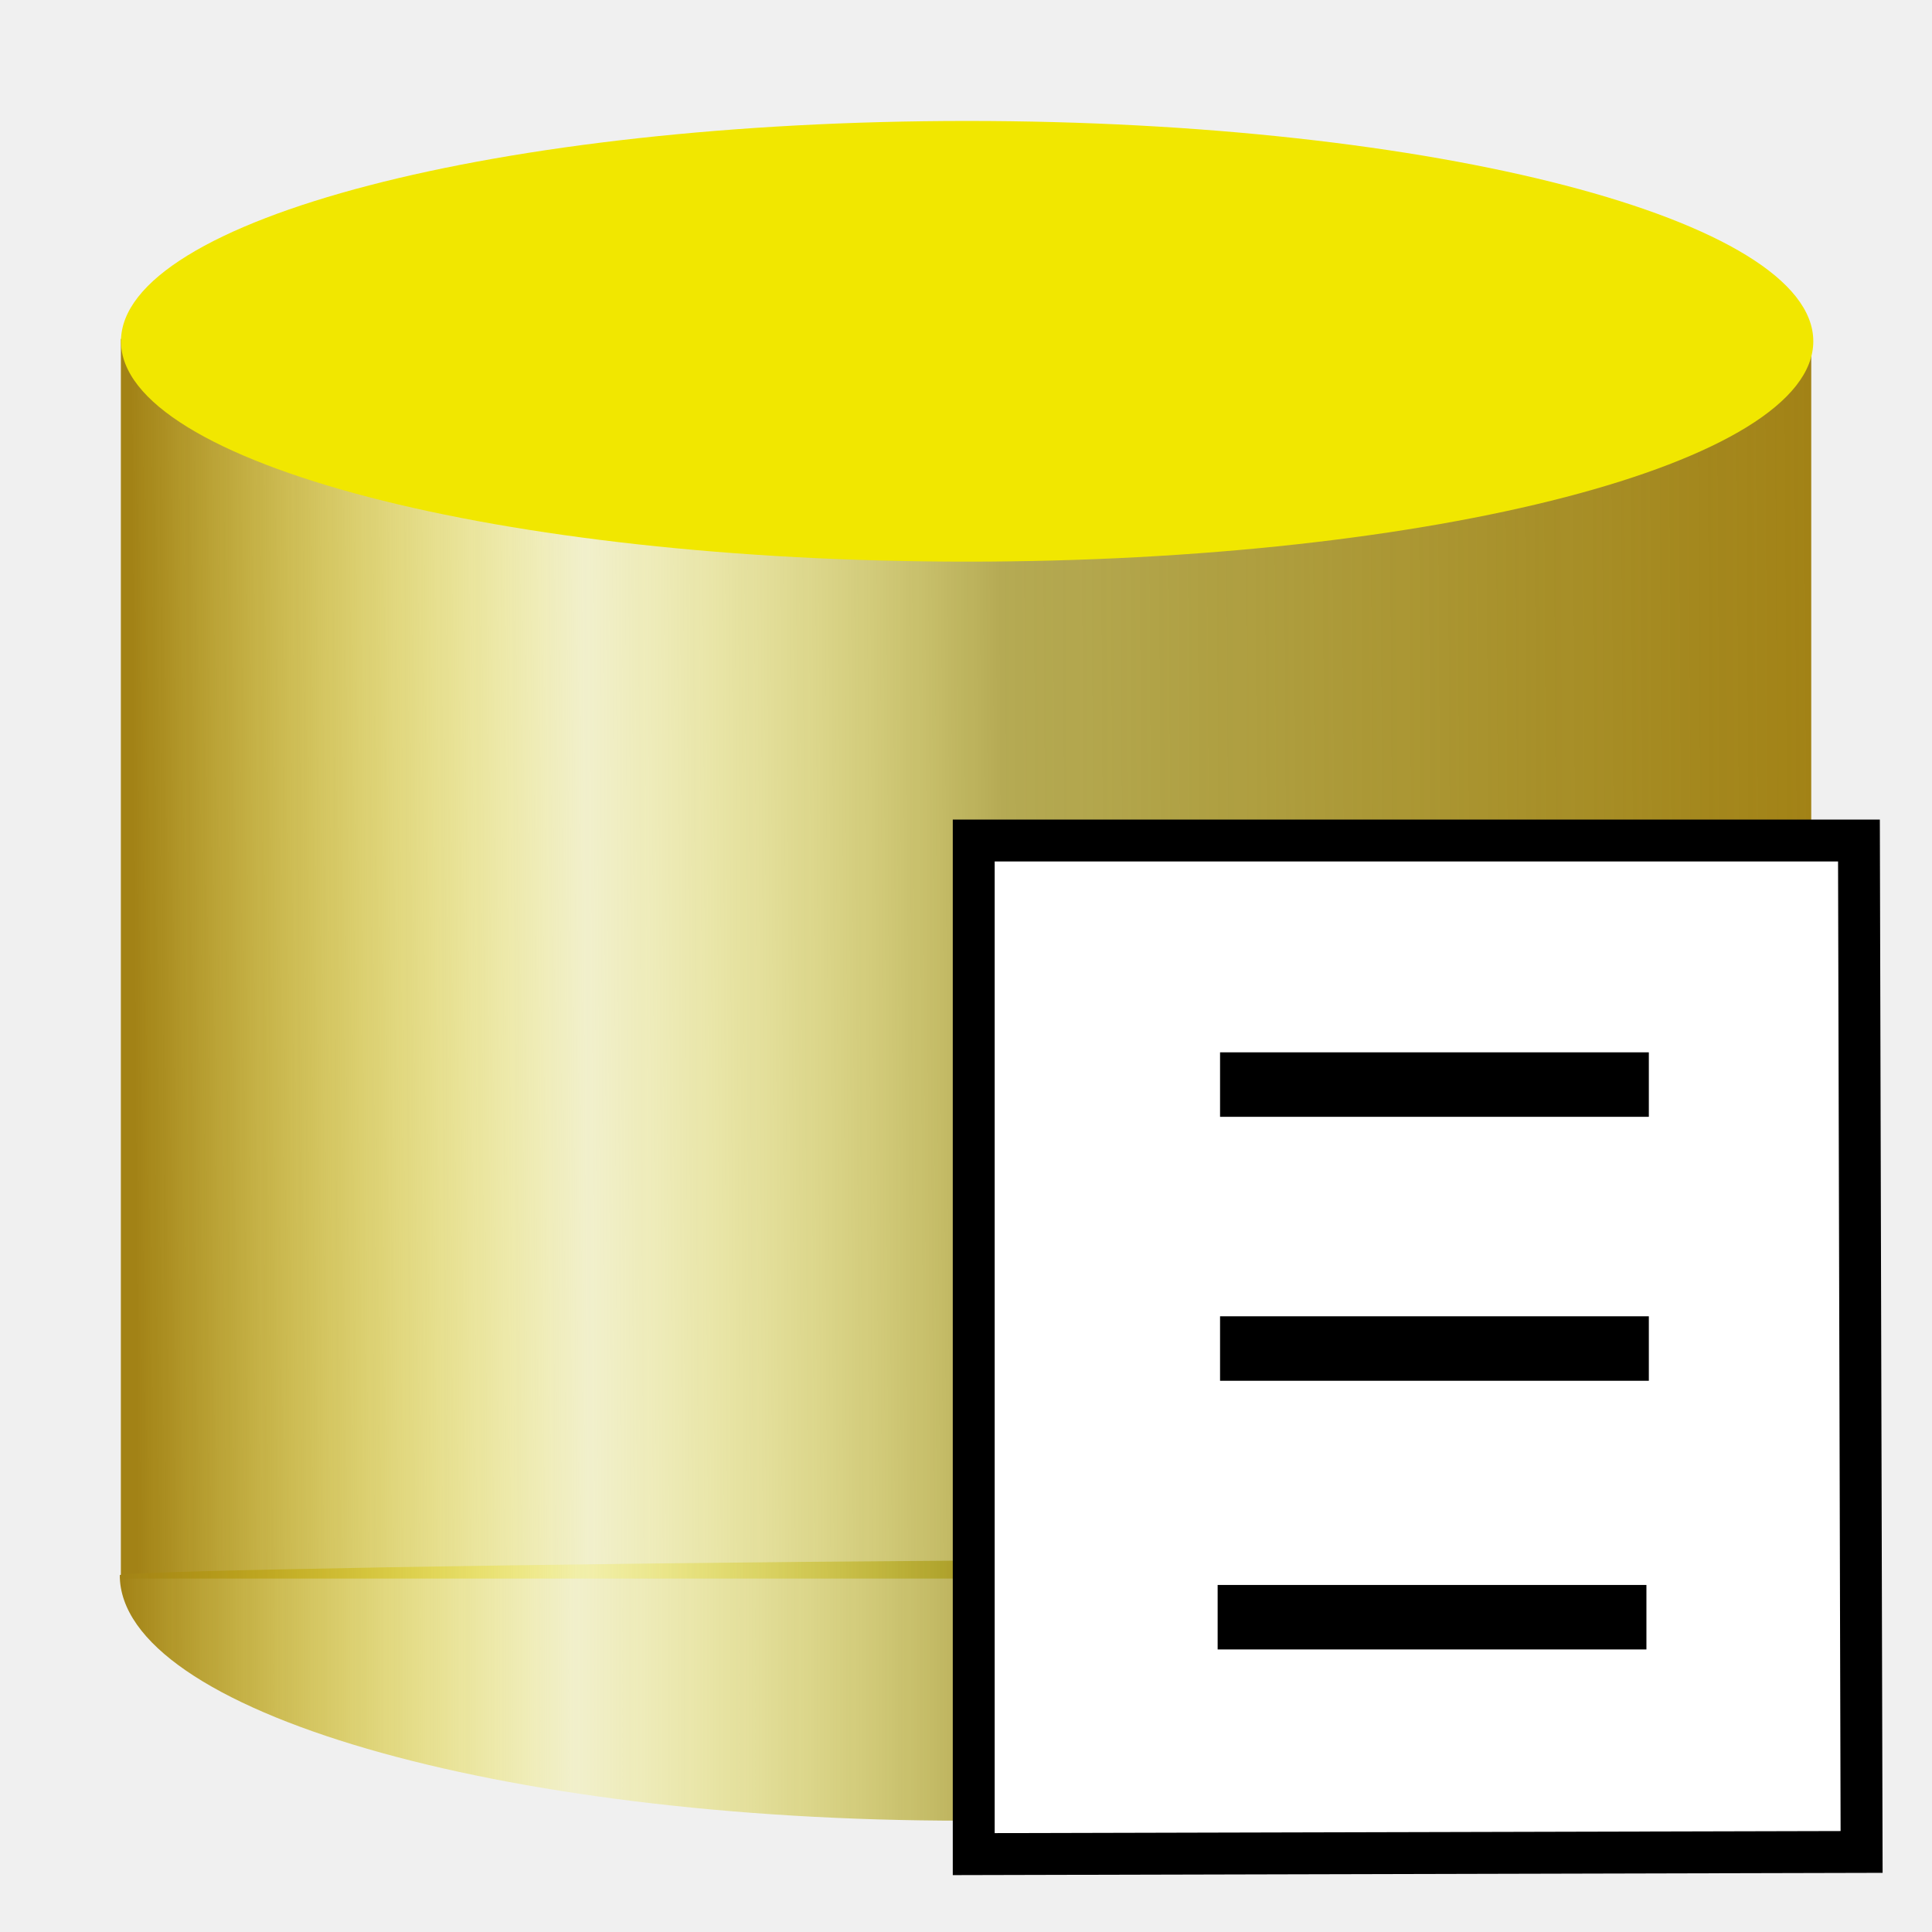
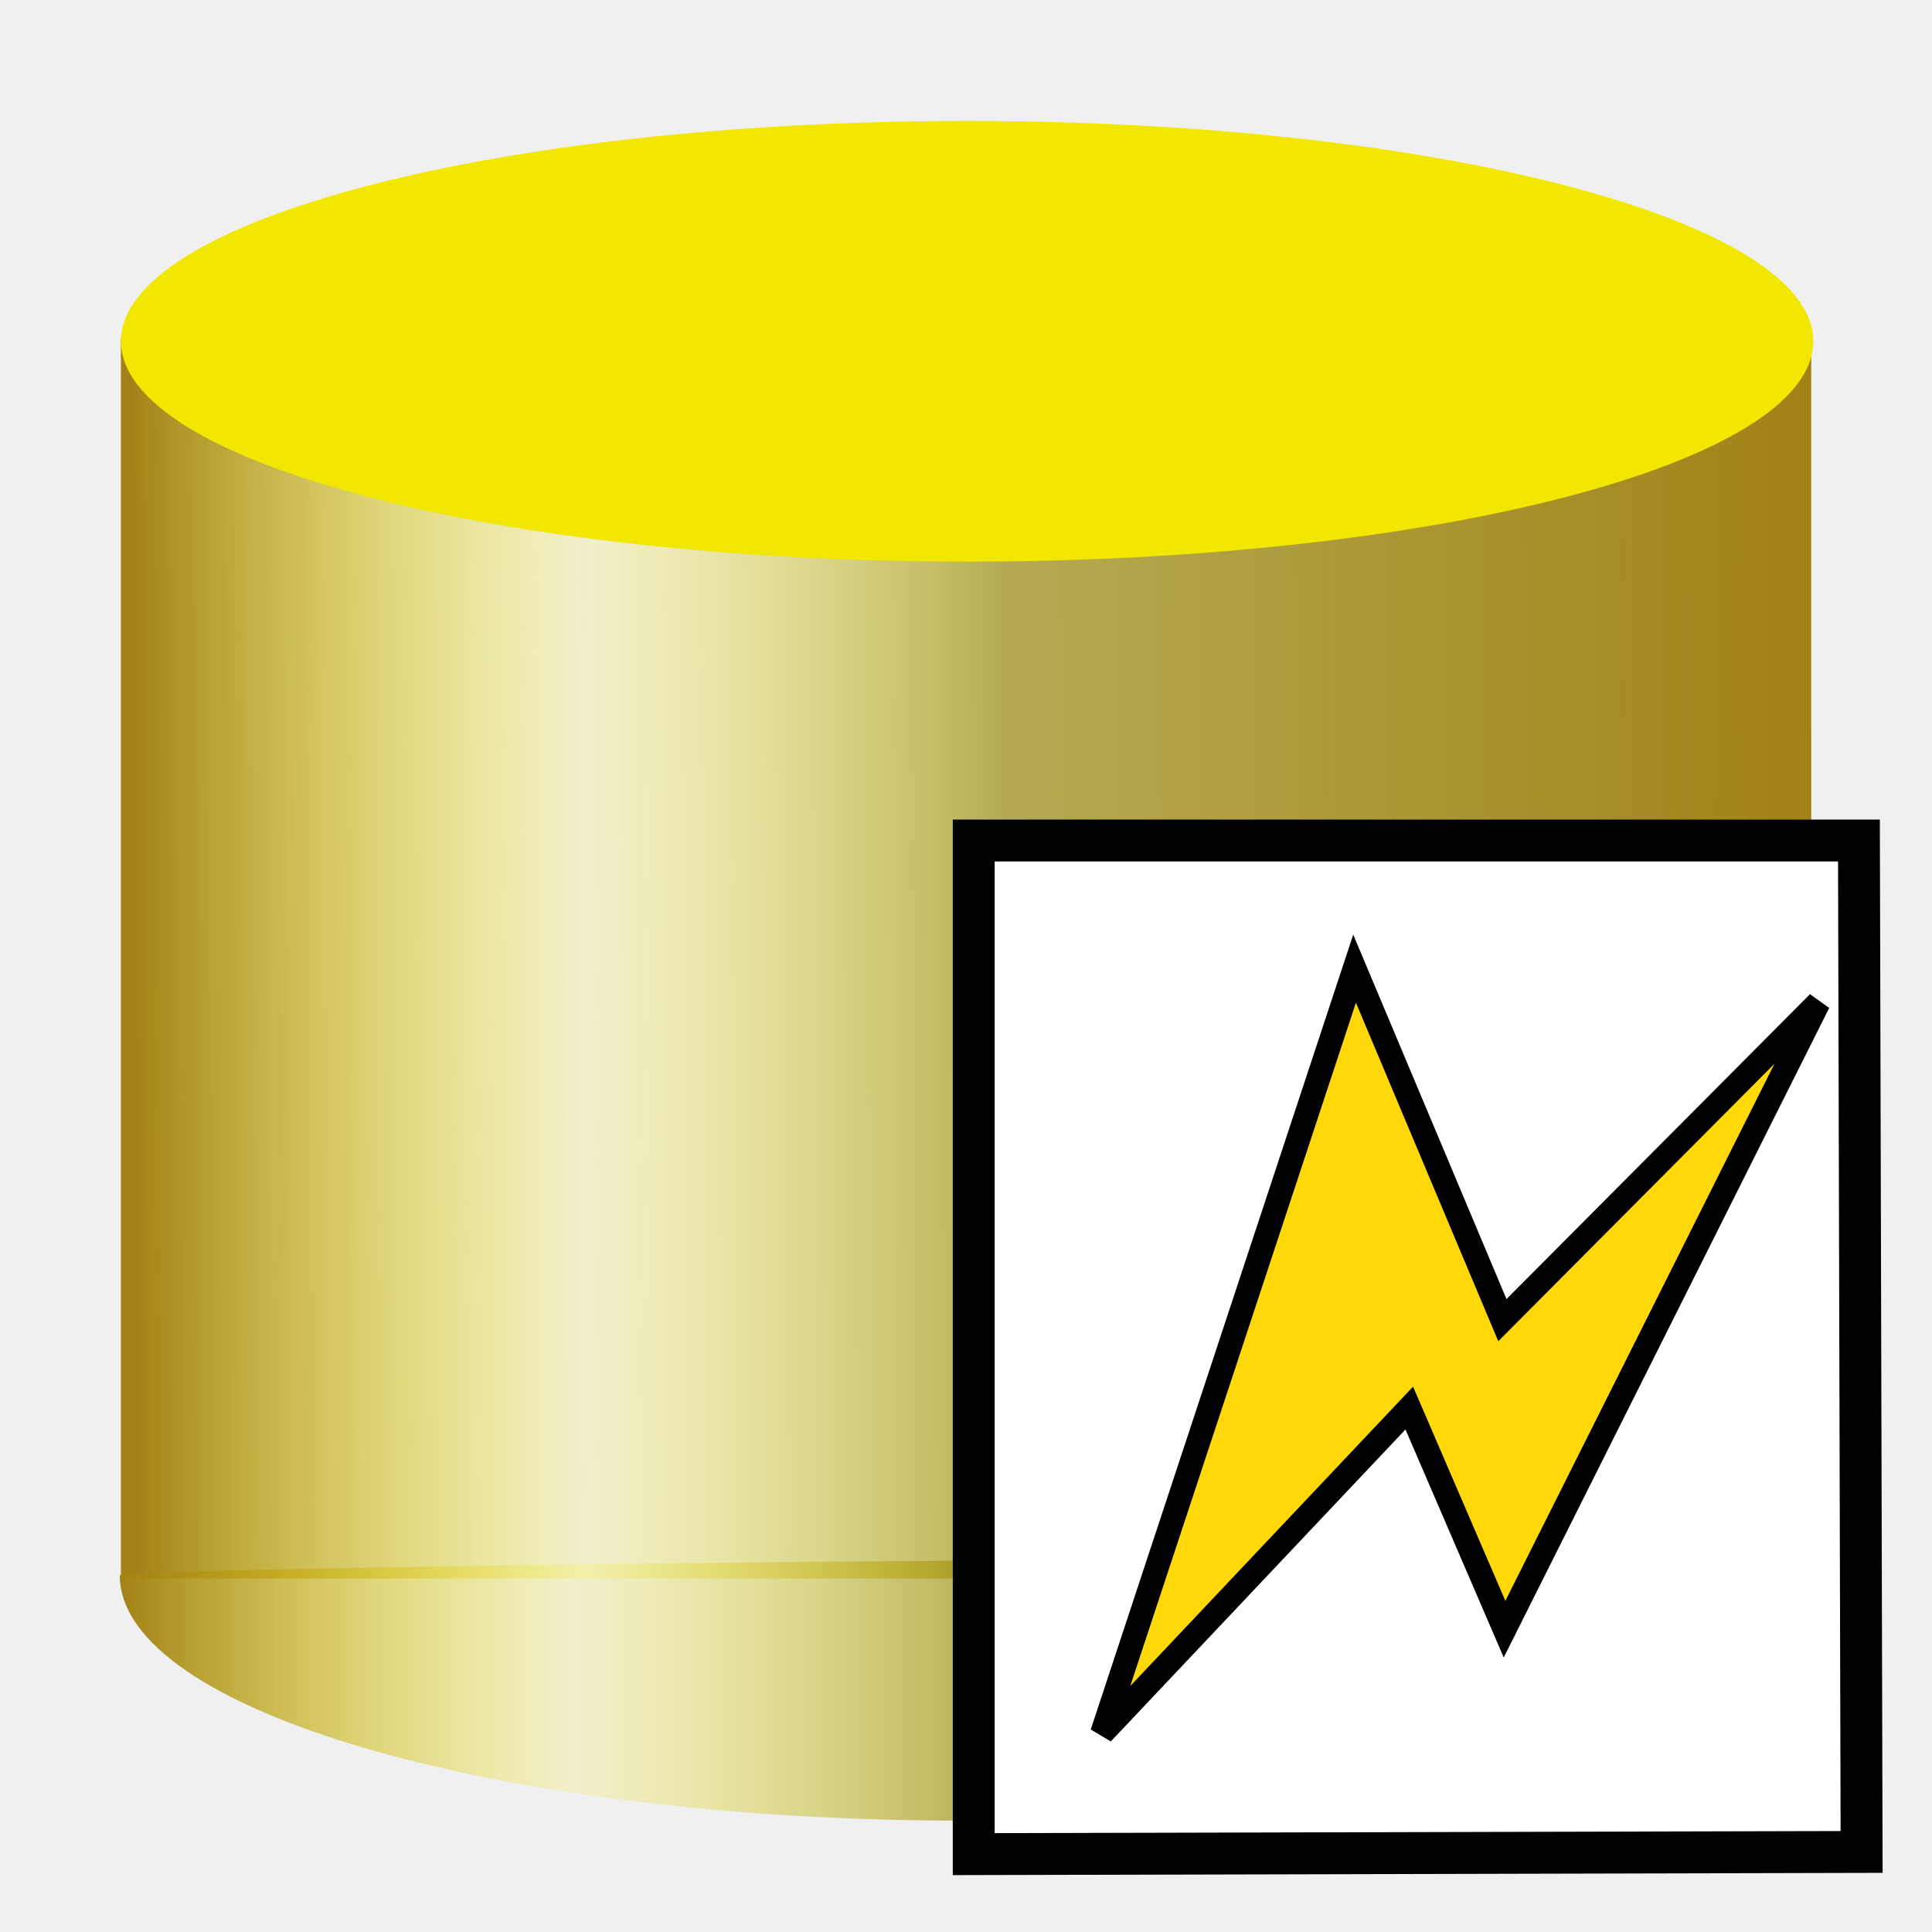
<svg xmlns="http://www.w3.org/2000/svg" xmlns:xlink="http://www.w3.org/1999/xlink" width="16" height="16" id="svg2" version="1.0">
  <defs id="defs4">
    <linearGradient id="linearGradient9022">
      <stop style="stop-color:#a28216;stop-opacity:1;" offset="0" id="stop9024" />
      <stop id="stop9042" offset="0.27" style="stop-color:#f5ec10;stop-opacity:0.165;" />
      <stop style="stop-color:#988807;stop-opacity:0.671;" offset="0.518" id="stop7034" />
      <stop style="stop-color:#a28216;stop-opacity:1;" offset="1" id="stop9026" />
    </linearGradient>
    <linearGradient id="linearGradient5109">
      <stop style="stop-color:#dbac31;stop-opacity:1;" offset="0" id="stop5111" />
      <stop style="stop-color:#dbc331;stop-opacity:1;" offset="1" id="stop5113" />
    </linearGradient>
    <linearGradient id="linearGradient20717">
      <stop style="stop-color:#020284;stop-opacity:1;" offset="0" id="stop20719" />
      <stop style="stop-color:#15159b;stop-opacity:0.941;" offset="1" id="stop20721" />
    </linearGradient>
    <linearGradient id="linearGradient17792">
      <stop style="stop-color:#9e9191;stop-opacity:1;" offset="0" id="stop17794" />
      <stop style="stop-color:#ded0d0;stop-opacity:1;" offset="1" id="stop17796" />
    </linearGradient>
    <linearGradient xlink:href="#linearGradient9022" id="linearGradient9028" x1="1.123" y1="8.702" x2="15" y2="8.642" gradientUnits="userSpaceOnUse" gradientTransform="matrix(1,0,0,0.795031,0,1.659304)" />
    <linearGradient xlink:href="#linearGradient9022" id="linearGradient11982" gradientUnits="userSpaceOnUse" gradientTransform="matrix(1.127931,0,0,1.333995,-1.947489,8.524734)" x1="2.607" y1="3.388" x2="14.997" y2="3.388" />
  </defs>
  <g id="layer1">
    <rect style="fill:url(#linearGradient9028);fill-opacity:1;stroke:none;stroke-width:0.28;stroke-miterlimit:4;stroke-dasharray:none;stroke-opacity:1" id="rect3151" width="13.999" height="10.266" x="1.001" y="2.807" />
    <path style="fill:#f1e700;fill-opacity:1;stroke:none;stroke-width:0.28;stroke-miterlimit:4;stroke-dasharray:none;stroke-opacity:1" id="path2176" d="M 14.997 3.388 A 6.195 1.524 0 1 1  2.607,3.388 A 6.195 1.524 0 1 1  14.997 3.388 z" transform="matrix(1.131167,0,0,1.197368,-1.947132,-1.230181)" />
    <path style="fill:url(#linearGradient11982);fill-opacity:1;stroke:none;stroke-width:0.28;stroke-miterlimit:4;stroke-opacity:1" d="M 14.969,13.045 C 14.969,14.167 11.838,15.078 7.981,15.078 C 4.123,15.078 0.992,14.167 0.992,13.045 C 0.992,12.976 14.969,12.792 14.969,13.045 z " id="path7068" />
    <path style="fill:#ffffff;fill-opacity:1;stroke:#000000;stroke-width:0.347;stroke-miterlimit:4;stroke-opacity:1" d="M 8.064,6.961 L 15.395,6.961 L 15.417,15.337 L 8.064,15.355 L 8.064,6.961 z " id="rect13003" />
-     <path style="fill:none;fill-rule:evenodd;stroke:#000000;stroke-width:0.534px;stroke-linecap:butt;stroke-linejoin:miter;stroke-opacity:1;display:inline" d="M 10.104,8.982 L 13.655,8.982" id="path13981" />
-     <path style="fill:none;fill-rule:evenodd;stroke:#000000;stroke-width:0.534px;stroke-linecap:butt;stroke-linejoin:miter;stroke-opacity:1;display:inline" d="M 10.104,11.168 L 13.655,11.168" id="path13983" />
-     <path style="fill:none;fill-rule:evenodd;stroke:#000000;stroke-width:0.534px;stroke-linecap:butt;stroke-linejoin:miter;stroke-opacity:1;display:inline" d="M 10.084,13.393 L 13.635,13.393" id="path13985" />
+     <path style="fill:#ffd809;fill-opacity:1;stroke:#000000;stroke-width:0.198;stroke-miterlimit:4;stroke-dasharray:none;stroke-opacity:1" d="M 11.218,8.022 L 12.442,10.933 L 15.06,8.303 L 12.46,13.492 L 11.671,11.661 L 9.127,14.354 L 11.218,8.022 z " id="rect2168" />
  </g>
</svg>
